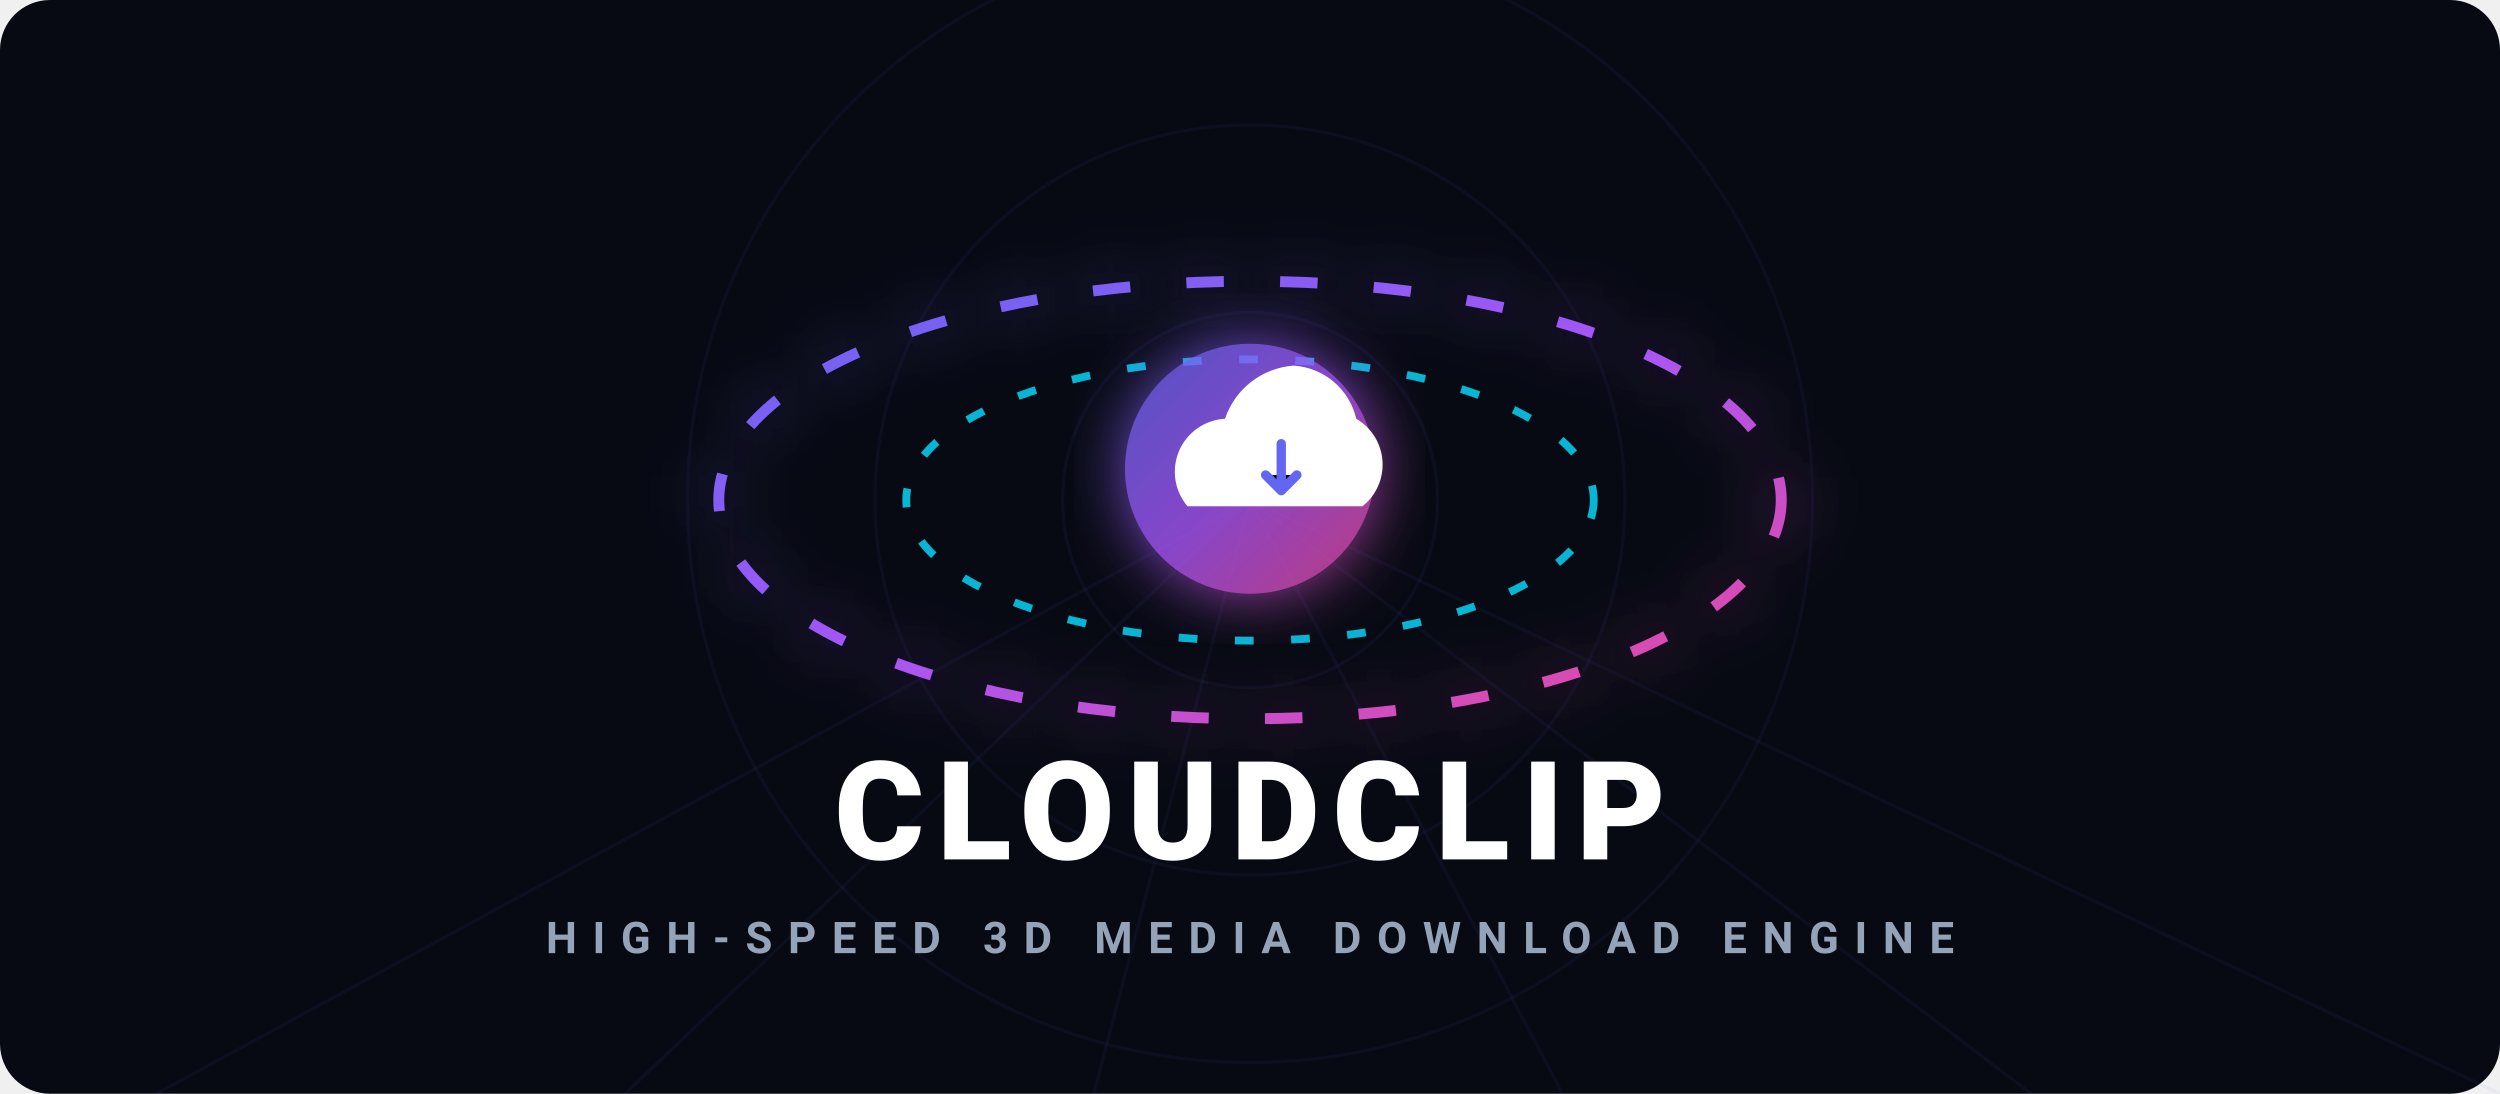
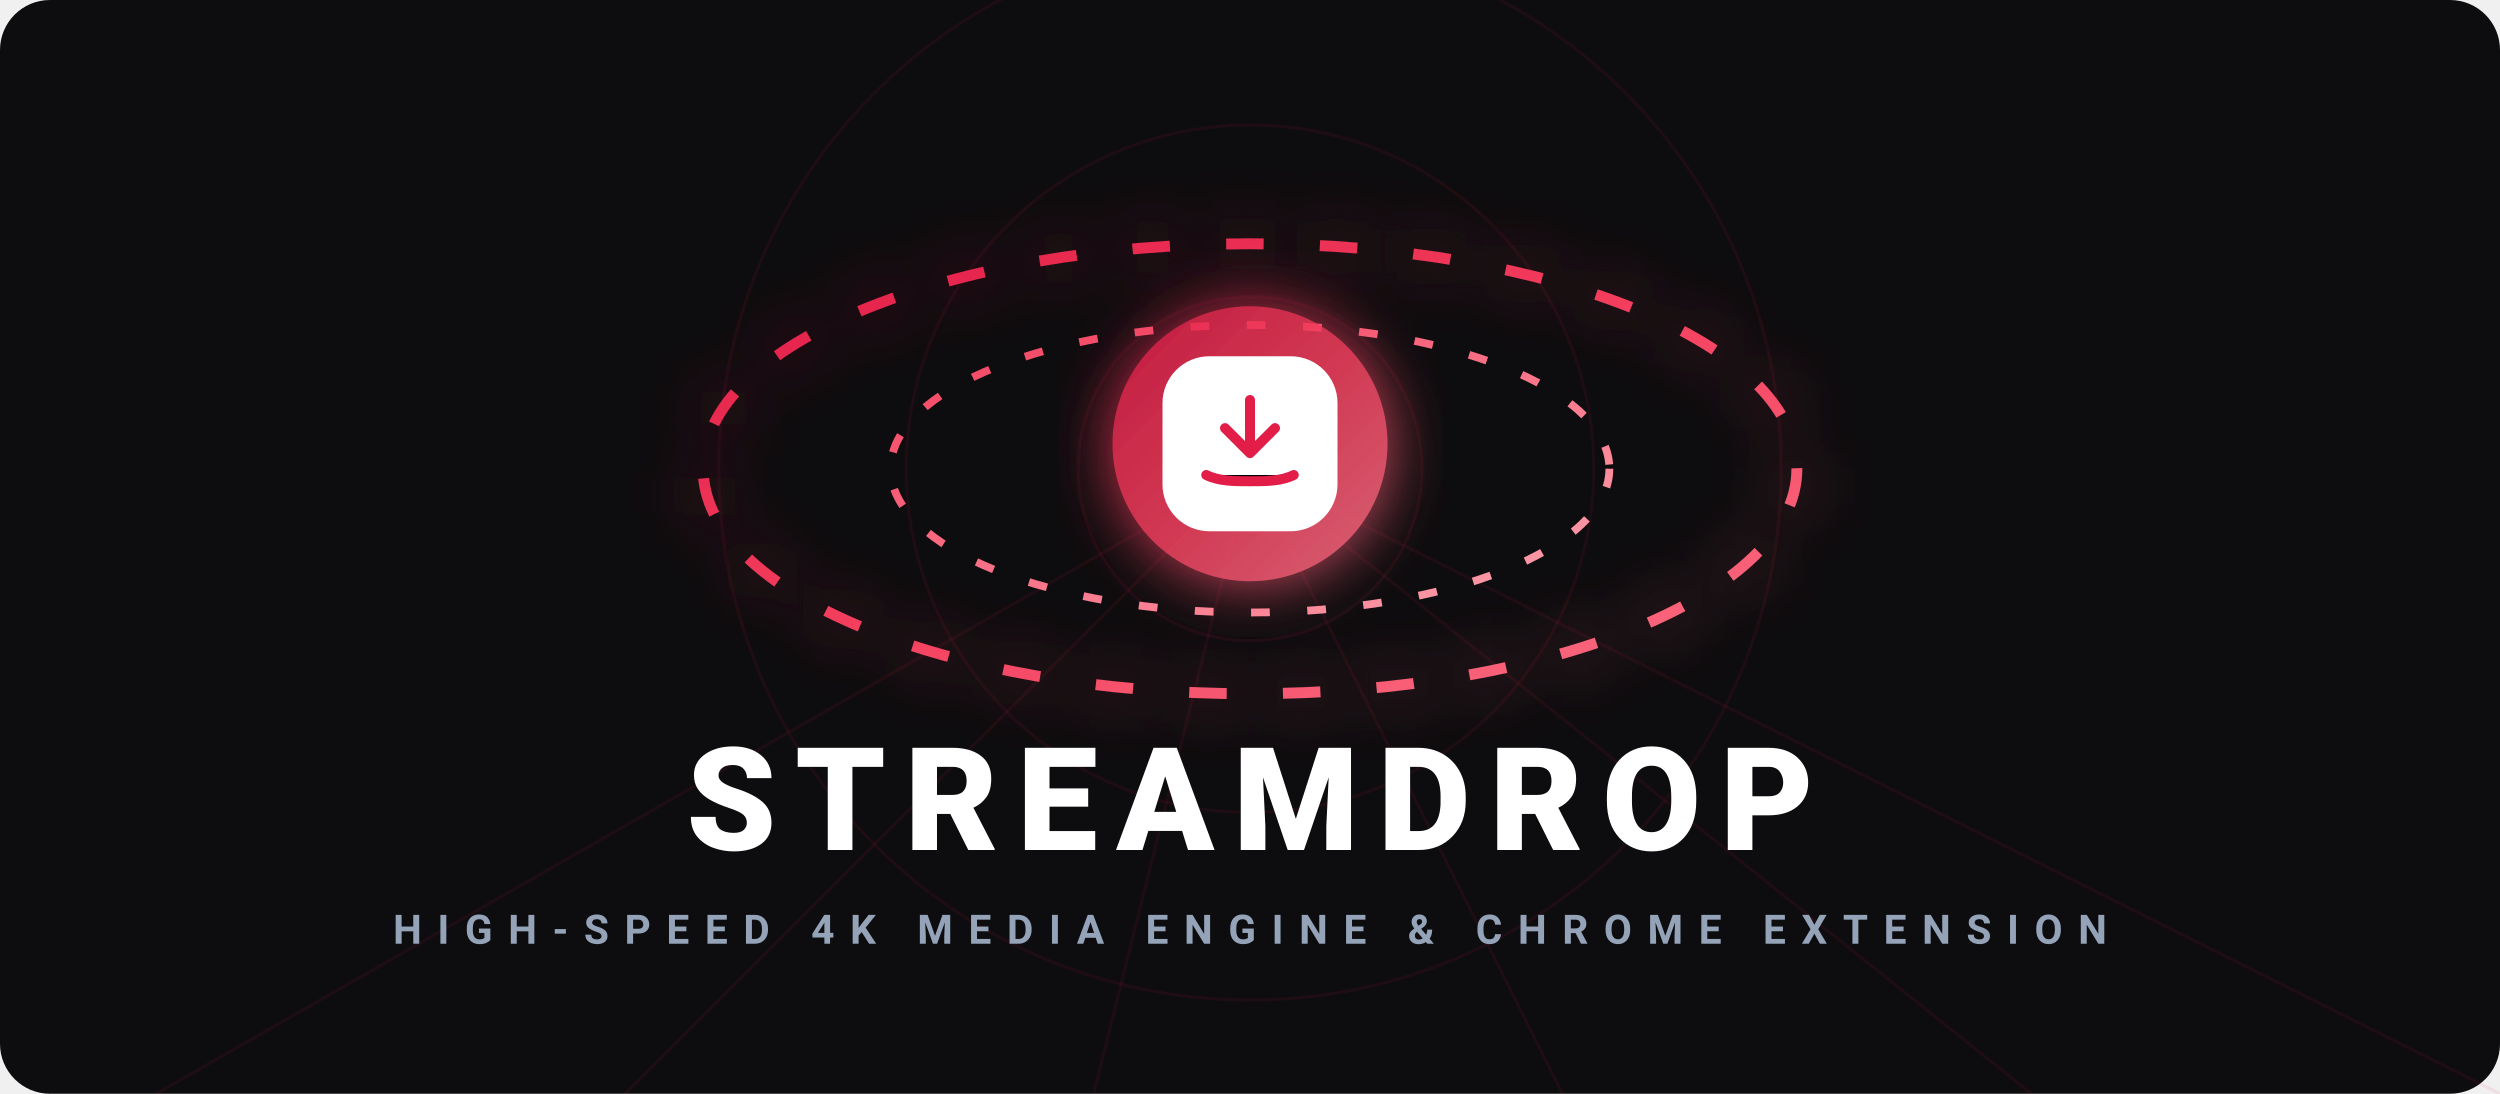
- <svg xmlns="http://www.w3.org/2000/svg" viewBox="0 0 800 350" width="100%" height="100%" style="background: #070a13; border-radius: 16px;">
+ <svg xmlns="http://www.w3.org/2000/svg" viewBox="0 0 800 350" width="100%" height="100%" style="background: #0d0c0e; border-radius: 16px;">
  <defs>
    <linearGradient id="glowGrad" x1="0%" y1="0%" x2="100%" y2="100%">
-       <stop offset="0%" stop-color="#6366f1" />
-       <stop offset="50%" stop-color="#a855f7" />
-       <stop offset="100%" stop-color="#ec4899" />
+       <stop offset="0%" stop-color="#e11d48" />
+       <stop offset="50%" stop-color="#f43f5e" />
+       <stop offset="100%" stop-color="#fb7185" />
+     </linearGradient>
+     <linearGradient id="ringGrad" x1="0%" y1="0%" x2="100%" y2="100%">
+       <stop offset="0%" stop-color="#f43f5e" />
+       <stop offset="100%" stop-color="#fda4af" />
    </linearGradient>
    <filter id="glow" x="-20%" y="-20%" width="140%" height="140%">
      <feGaussianBlur stdDeviation="10" result="blur" />
      <feMerge>
        <feMergeNode in="blur" />
        <feMergeNode in="SourceGraphic" />
      </feMerge>
    </filter>
  </defs>
  <style>
-     .bg { fill: #070a13; }
-     .grid { stroke: rgba(99, 102, 241, 0.06); stroke-width: 1; }
+     .bg { fill: #0d0c0e; }
+     .grid { stroke: rgba(225, 29, 72, 0.08); stroke-width: 1; }
    .floating-ring-1 {
-       transform-origin: 400px 160px;
+       transform-origin: 400px 150px;
      animation: rotate3D1 18s infinite linear;
    }
    .floating-ring-2 {
-       transform-origin: 400px 160px;
+       transform-origin: 400px 150px;
      animation: rotate3D2 12s infinite linear;
    }
-     .logo-cloud {
-       transform-origin: 400px 160px;
+     .logo-core {
+       transform-origin: 400px 150px;
      animation: floatLogo 3.5s infinite ease-in-out;
    }
    .text-brand {
      font-family: 'Segoe UI', -apple-system, BlinkMacSystemFont, Roboto, sans-serif;
-       font-weight: 800;
+       font-weight: 900;
      fill: #ffffff;
-       font-size: 44px;
-       letter-spacing: 4px;
+       font-size: 46px;
+       letter-spacing: 6px;
    }
    .text-sub {
      font-family: 'Segoe UI', -apple-system, BlinkMacSystemFont, Roboto, sans-serif;
      font-weight: 600;
      fill: #94a3b8;
-       font-size: 14px;
+       font-size: 13px;
      letter-spacing: 5px;
    }
    @keyframes rotate3D1 {
      0% { transform: rotateX(65deg) rotateY(15deg) rotateZ(0deg); }
      100% { transform: rotateX(65deg) rotateY(15deg) rotateZ(360deg); }
    }
    @keyframes rotate3D2 {
      0% { transform: rotateX(65deg) rotateY(-15deg) rotateZ(360deg); }
      100% { transform: rotateX(65deg) rotateY(-15deg) rotateZ(0deg); }
    }
    @keyframes floatLogo {
      0% { transform: translateY(0px) scale(1) rotateX(10deg); }
-       50% { transform: translateY(-12px) scale(1.05) rotateX(0deg); }
+       50% { transform: translateY(-10px) scale(1.05) rotateX(0deg); }
      100% { transform: translateY(0px) scale(1) rotateX(10deg); }
    }
  </style>
  <rect width="800" height="350" class="bg" rx="16" />
  <g class="grid">
-     <line x1="50" y1="350" x2="400" y2="160" />
-     <line x1="200" y1="350" x2="400" y2="160" />
-     <line x1="350" y1="350" x2="400" y2="160" />
-     <line x1="500" y1="350" x2="400" y2="160" />
-     <line x1="650" y1="350" x2="400" y2="160" />
-     <line x1="800" y1="350" x2="400" y2="160" />
-     <circle cx="400" cy="160" r="60" fill="none" />
-     <circle cx="400" cy="160" r="120" fill="none" />
-     <circle cx="400" cy="160" r="180" fill="none" />
+     <line x1="50" y1="350" x2="400" y2="150" />
+     <line x1="200" y1="350" x2="400" y2="150" />
+     <line x1="350" y1="350" x2="400" y2="150" />
+     <line x1="500" y1="350" x2="400" y2="150" />
+     <line x1="650" y1="350" x2="400" y2="150" />
+     <line x1="800" y1="350" x2="400" y2="150" />
+     <circle cx="400" cy="150" r="55" fill="none" />
+     <circle cx="400" cy="150" r="110" fill="none" />
+     <circle cx="400" cy="150" r="170" fill="none" />
  </g>
-   <ellipse cx="400" cy="160" rx="170" ry="70" fill="none" stroke="url(#glowGrad)" stroke-width="3.5" stroke-dasharray="12, 18" class="floating-ring-1" filter="url(#glow)" />
-   <ellipse cx="400" cy="160" rx="110" ry="45" fill="none" stroke="#06b6d4" stroke-width="2.5" stroke-dasharray="6, 12" class="floating-ring-2" />
-   <g class="logo-cloud">
-     <circle cx="400" cy="150" r="40" fill="url(#glowGrad)" opacity="0.8" filter="url(#glow)" />
-     <path d="M380 162 a17 17 0 0 1 12 -28 a25 25 0 0 1 22 -17 a22 22 0 0 1 20 17 a17 17 0 0 1 2 28 z" fill="#ffffff" />
-     <path d="M410 142 l0 15 m-5 -5 l5 5 l5 -5" stroke="#6366f1" stroke-width="3" stroke-linecap="round" stroke-linejoin="round" />
+   <ellipse cx="400" cy="150" rx="175" ry="72" fill="none" stroke="url(#glowGrad)" stroke-width="3.5" stroke-dasharray="12, 18" class="floating-ring-1" filter="url(#glow)" />
+   <ellipse cx="400" cy="150" rx="115" ry="46" fill="none" stroke="url(#ringGrad)" stroke-width="2.5" stroke-dasharray="6, 12" class="floating-ring-2" />
+   <g class="logo-core">
+     <circle cx="400" cy="142" r="44" fill="url(#glowGrad)" opacity="0.85" filter="url(#glow)" />
+     <rect x="372" y="114" width="56" height="56" rx="15" fill="#ffffff" />
+     <path d="M386 152 C390 154 395 154 400 154 C405 154 410 154 414 152" stroke="#e11d48" stroke-width="3.2" stroke-linecap="round" />
+     <path d="M400 128 V145 M400 145 L392 137 M400 145 L408 137" stroke="#e11d48" stroke-width="3.2" stroke-linecap="round" stroke-linejoin="round" />
  </g>
-   <text x="400" y="275" text-anchor="middle" class="text-brand">CLOUDCLIP</text>
-   <text x="400" y="305" text-anchor="middle" class="text-sub">HIGH-SPEED 3D MEDIA DOWNLOAD ENGINE</text>
+   <text x="400" y="272" text-anchor="middle" class="text-brand">STREAMDROP</text>
+   <text x="400" y="302" text-anchor="middle" class="text-sub">HIGH-SPEED 4K MEDIA ENGINE &amp; CHROME EXTENSION</text>
</svg>
